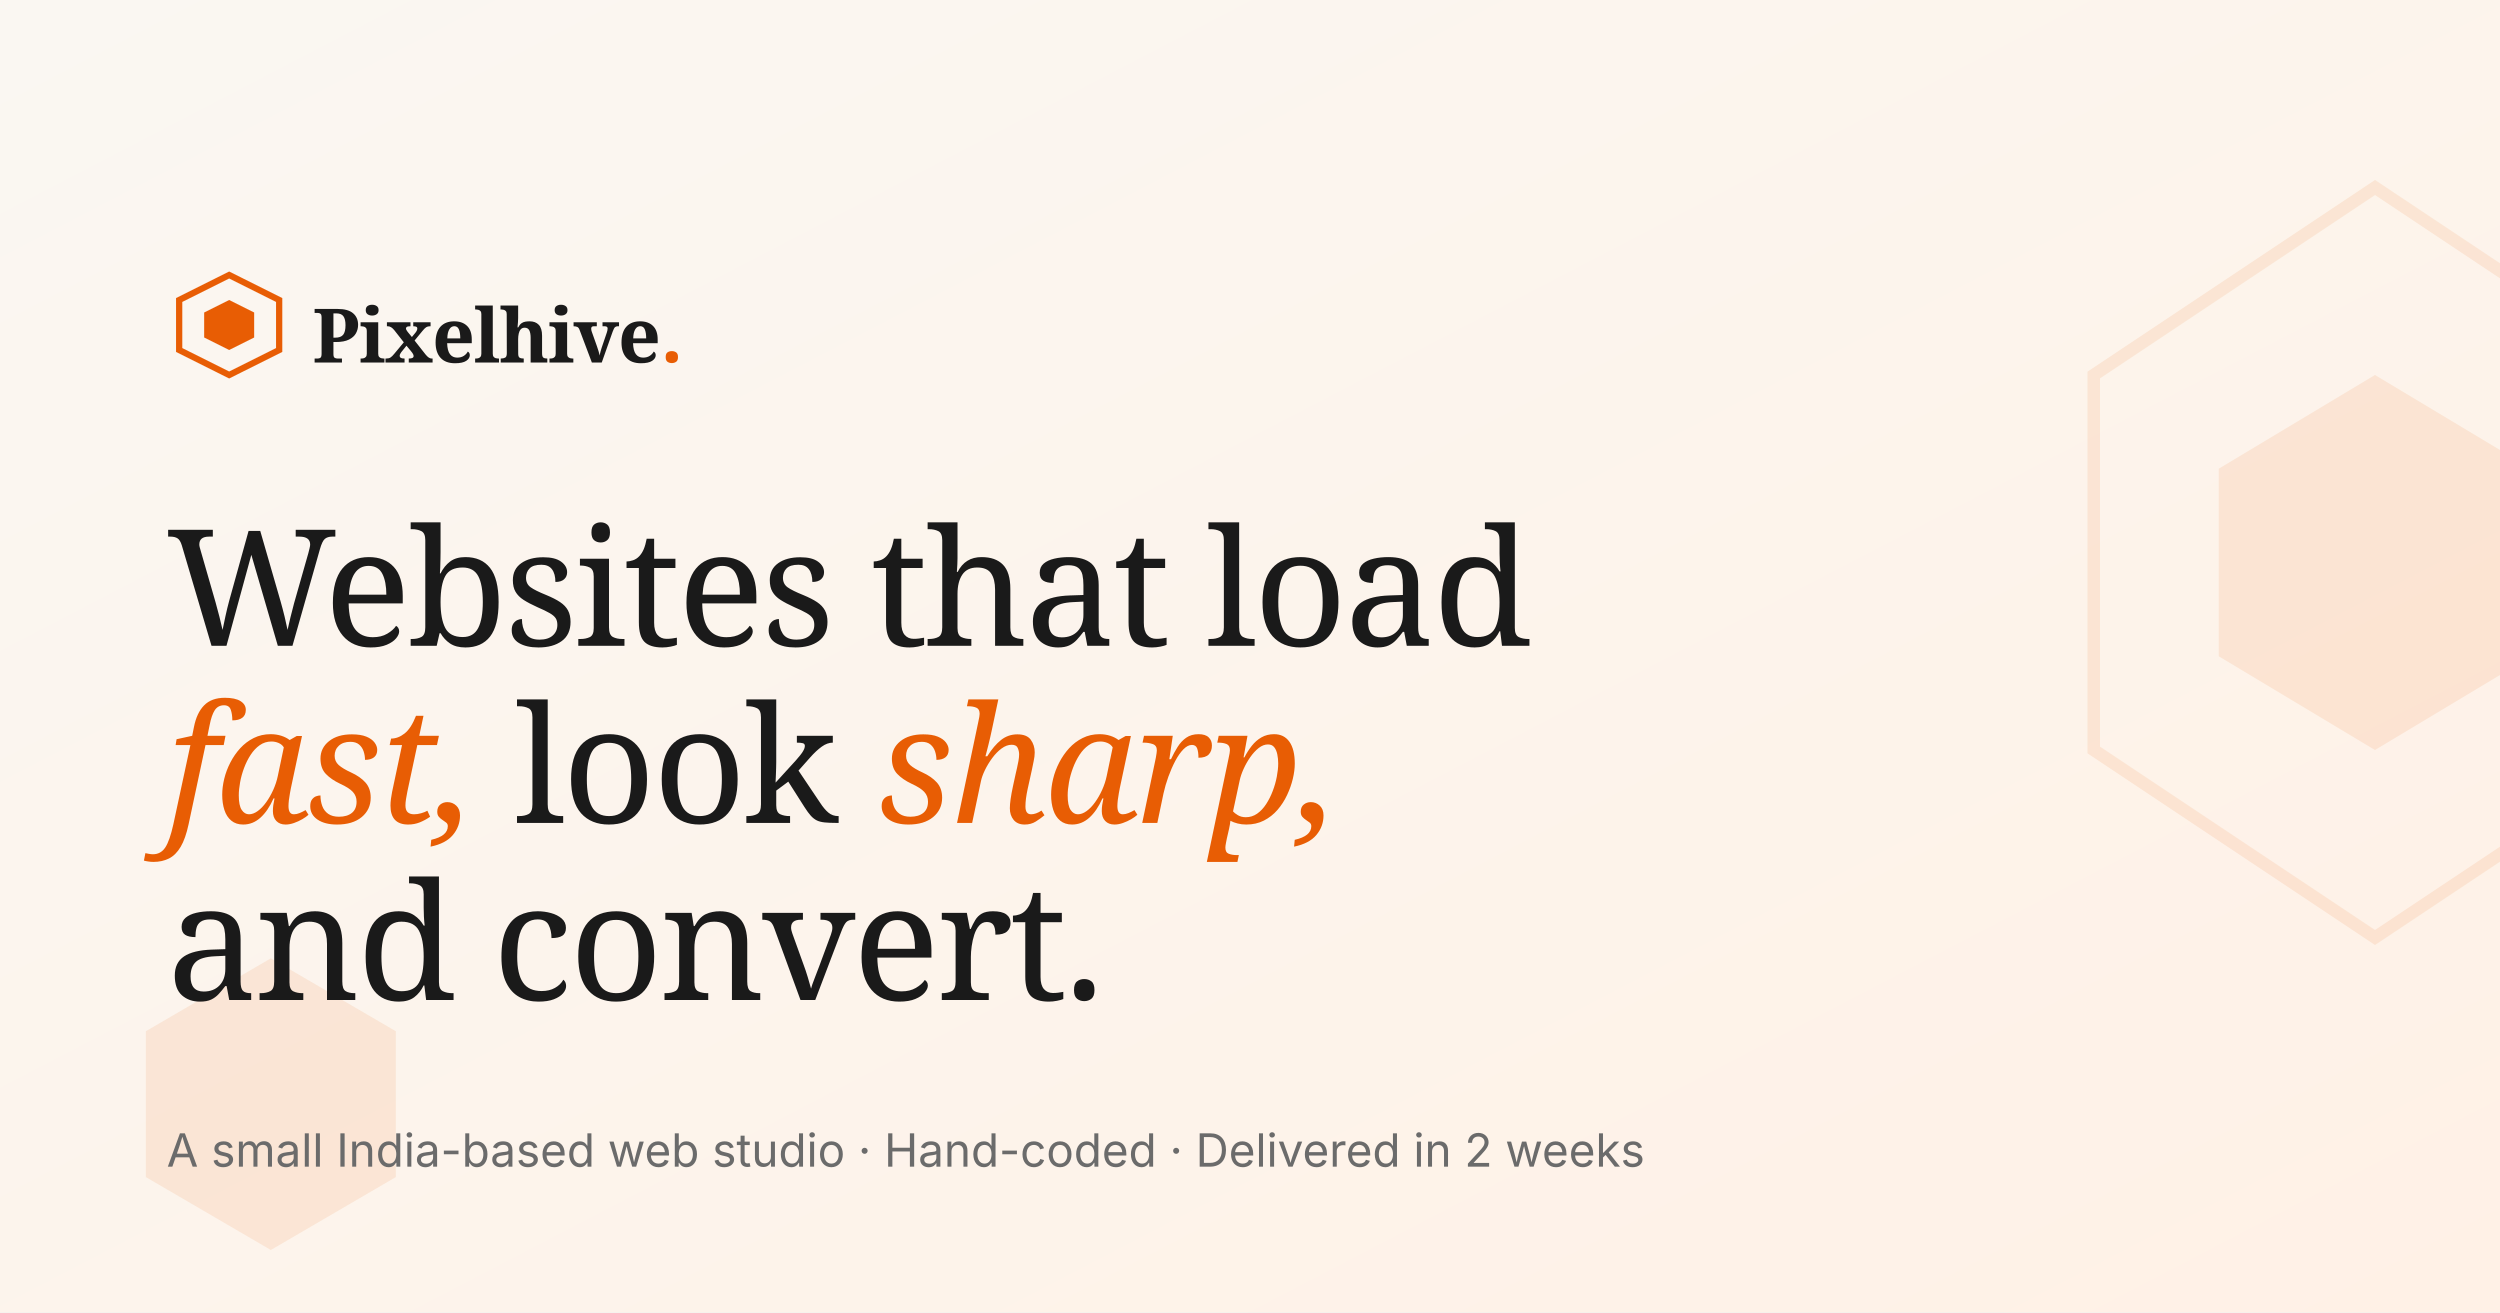
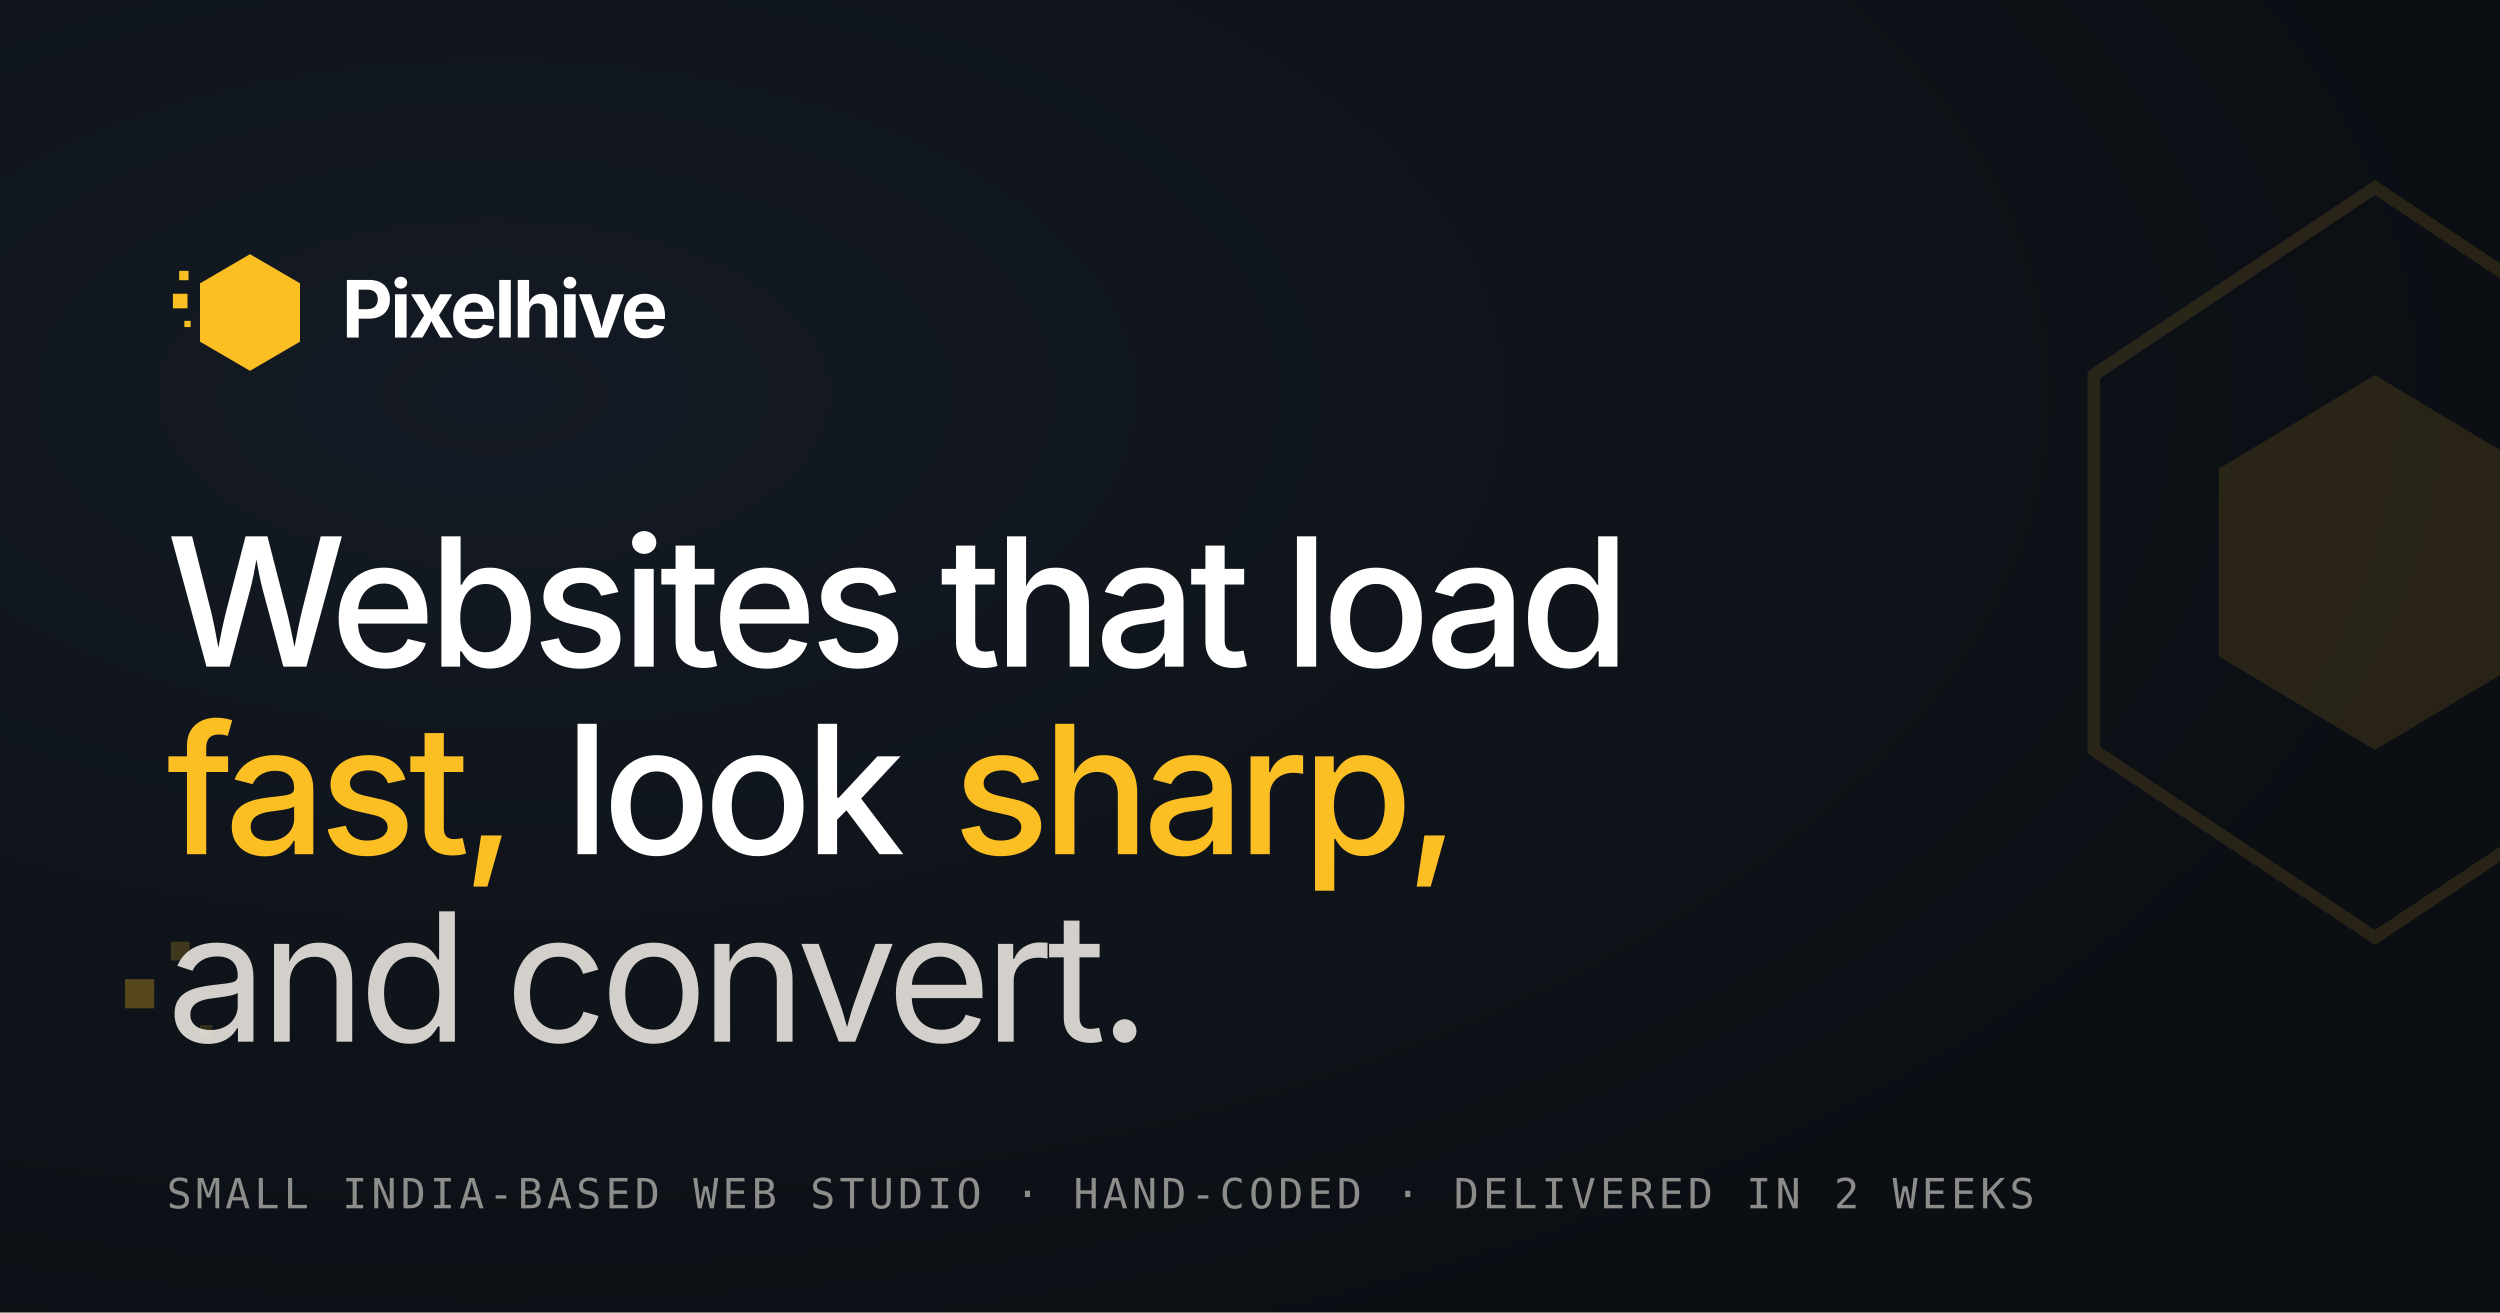
<svg xmlns="http://www.w3.org/2000/svg" viewBox="0 0 1200 630" width="1200" height="630">
  <defs>
-     <linearGradient id="bg" x1="0" y1="0" x2="1" y2="1">
-       <stop offset="0" stop-color="#faf7f2" />
-       <stop offset="1" stop-color="#fff1e6" />
-     </linearGradient>
+     <radialGradient id="bg" cx="20%" cy="30%" r="80%">
+       <stop offset="0" stop-color="#141a23" />
+       <stop offset="1" stop-color="#0b0f14" />
+     </radialGradient>
  </defs>
  <rect width="1200" height="630" fill="url(#bg)" />
-   <g transform="translate(960 90)" opacity="0.10">
-     <path d="M180 0 L315 90 L315 270 L180 360 L45 270 L45 90 Z" fill="none" stroke="#e85d04" stroke-width="6" />
-     <path d="M180 90 L255 135 L255 225 L180 270 L105 225 L105 135 Z" fill="#e85d04" />
+   <g transform="translate(960 90)" opacity="0.12">
+     <path d="M180 0 L315 90 L315 270 L180 360 L45 270 L45 90 Z" fill="none" stroke="#fbbf24" stroke-width="6" />
+     <path d="M180 90 L255 135 L255 225 L180 270 L105 225 L105 135 Z" fill="#fbbf24" />
  </g>
-   <g transform="translate(60 460)" opacity="0.10">
-     <path d="M70 0 L130 35 L130 105 L70 140 L10 105 L10 35 Z" fill="#e85d04" />
+   <g transform="translate(60 470)" opacity="0.30">
+     <rect x="0" y="0" width="14" height="14" fill="#fbbf24" />
+     <rect x="22" y="-18" width="9" height="9" fill="#fbbf24" opacity="0.7" />
+     <rect x="36" y="22" width="6" height="6" fill="#fbbf24" opacity="0.5" />
  </g>
-   <g transform="translate(80 130)">
-     <g transform="translate(0 -4)">
-       <path d="M30 6 L54 18 L54 42 L30 54 L6 42 L6 18 Z" fill="none" stroke="#e85d04" stroke-width="3" />
-       <path d="M30 18 L42 24 L42 36 L30 42 L18 36 L18 24 Z" fill="#e85d04" />
+   <g transform="translate(80 110)">
+     <g fill="#fbbf24">
+       <path d="M40 12 L64 26 L64 54 L40 68 L16 54 L16 26 Z" />
+       <rect x="3" y="31" width="7" height="7" />
+       <rect x="6" y="20" width="4.5" height="4.5" />
+       <rect x="8.5" y="44" width="3" height="3" />
    </g>
-     <text x="70" y="44" font-family="Georgia, serif" font-weight="700" font-size="36" fill="#1a1a1a" letter-spacing="-0.5">
-       Pixelhive<tspan fill="#e85d04">.</tspan>
+     <text x="84" y="52" font-family="'Space Grotesk', 'Inter', system-ui, sans-serif" font-weight="700" font-size="38" fill="#ffffff" letter-spacing="-1.4">
+       Pixelhive
    </text>
  </g>
-   <text x="80" y="310" font-family="Georgia, serif" font-weight="500" font-size="78" fill="#1a1a1a" letter-spacing="-1.5">
+   <text x="80" y="320" font-family="'Space Grotesk', 'Inter', system-ui, sans-serif" font-weight="500" font-size="86" fill="#ffffff" letter-spacing="-3.4">
    Websites that load
  </text>
-   <text x="80" y="395" font-family="Georgia, serif" font-weight="500" font-size="78" fill="#1a1a1a" letter-spacing="-1.5">
-     <tspan font-style="italic" fill="#e85d04">fast,</tspan> look <tspan font-style="italic" fill="#e85d04">sharp,</tspan>
+   <text x="80" y="410" font-family="'Space Grotesk', 'Inter', system-ui, sans-serif" font-weight="500" font-size="86" letter-spacing="-3.4">
+     <tspan fill="#fbbf24">fast,</tspan>
+     <tspan fill="#ffffff">look</tspan>
+     <tspan fill="#fbbf24">sharp,</tspan>
  </text>
-   <text x="80" y="480" font-family="Georgia, serif" font-weight="500" font-size="78" fill="#1a1a1a" letter-spacing="-1.5">
+   <text x="80" y="500" font-family="'Space Grotesk', 'Inter', system-ui, sans-serif" font-weight="400" font-size="86" fill="rgba(245,241,234,0.85)" letter-spacing="-3.4">
    and convert.
  </text>
-   <text x="80" y="560" font-family="-apple-system, system-ui, sans-serif" font-size="22" fill="#6b6b6b">
-     A small India-based web studio · Hand-coded · Delivered in 2 weeks
+   <text x="80" y="580" font-family="'JetBrains Mono', ui-monospace, monospace" font-size="20" fill="rgba(245,241,234,0.55)" letter-spacing="2">
+     SMALL INDIA-BASED WEB STUDIO · HAND-CODED · DELIVERED IN 2 WEEKS
  </text>
</svg>
